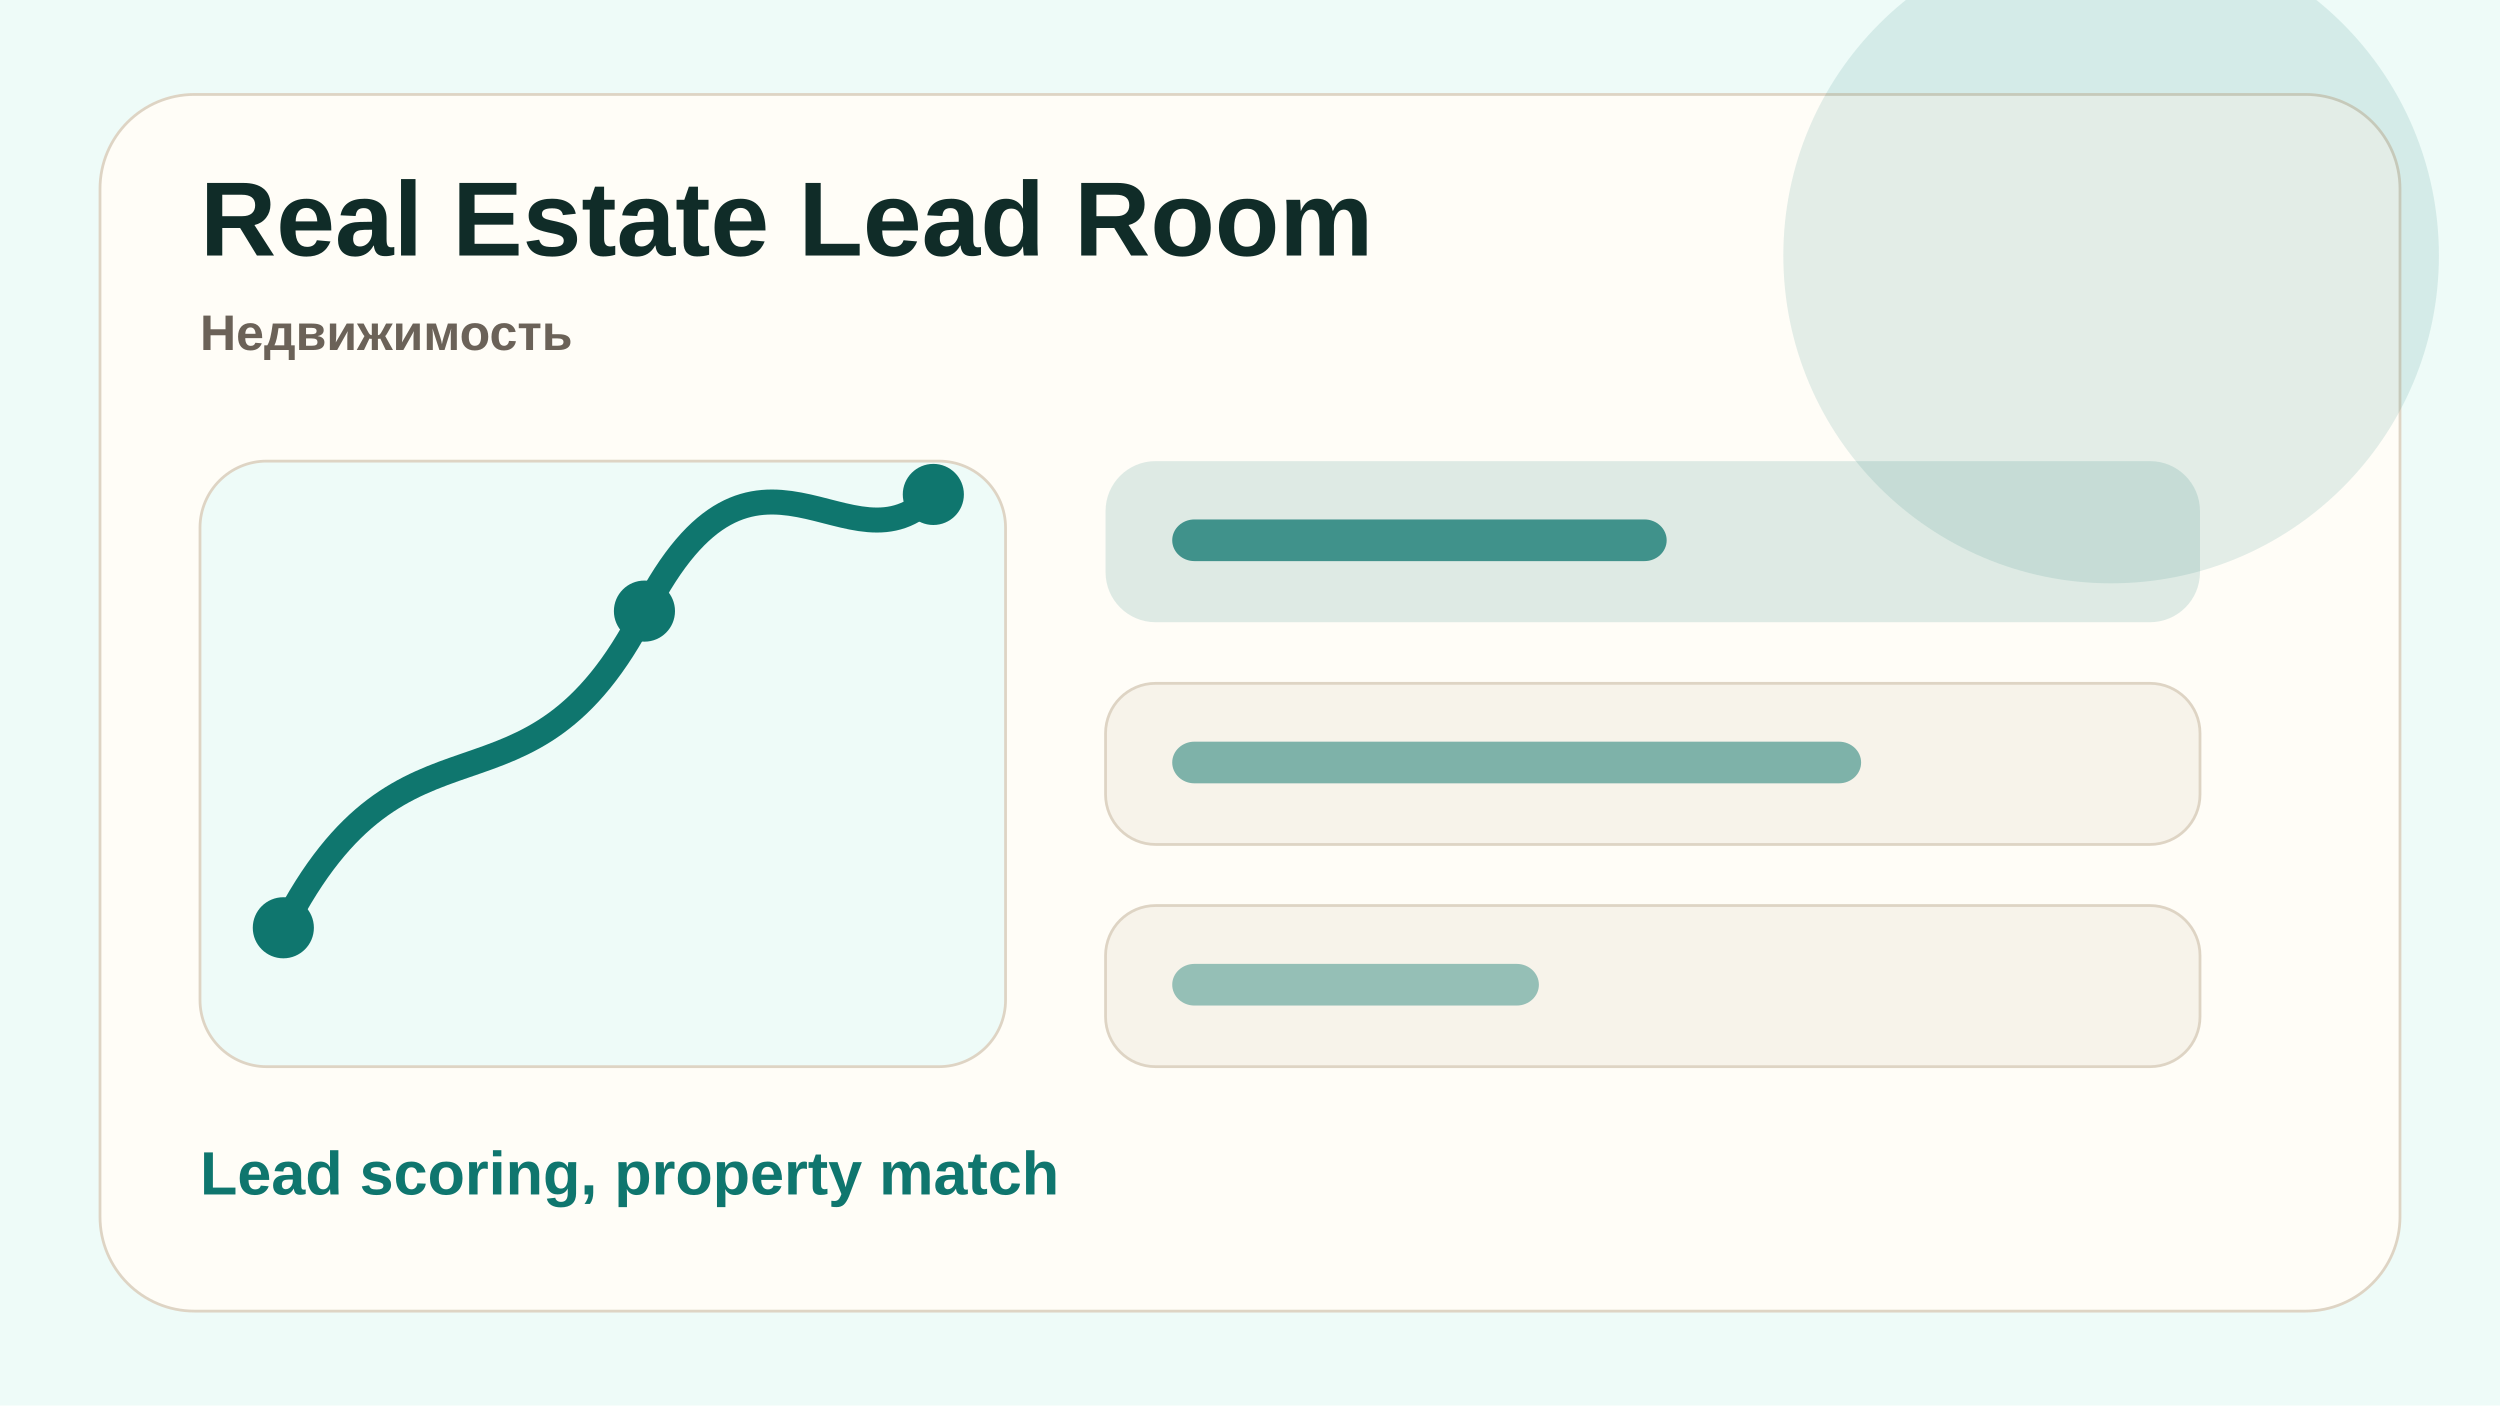
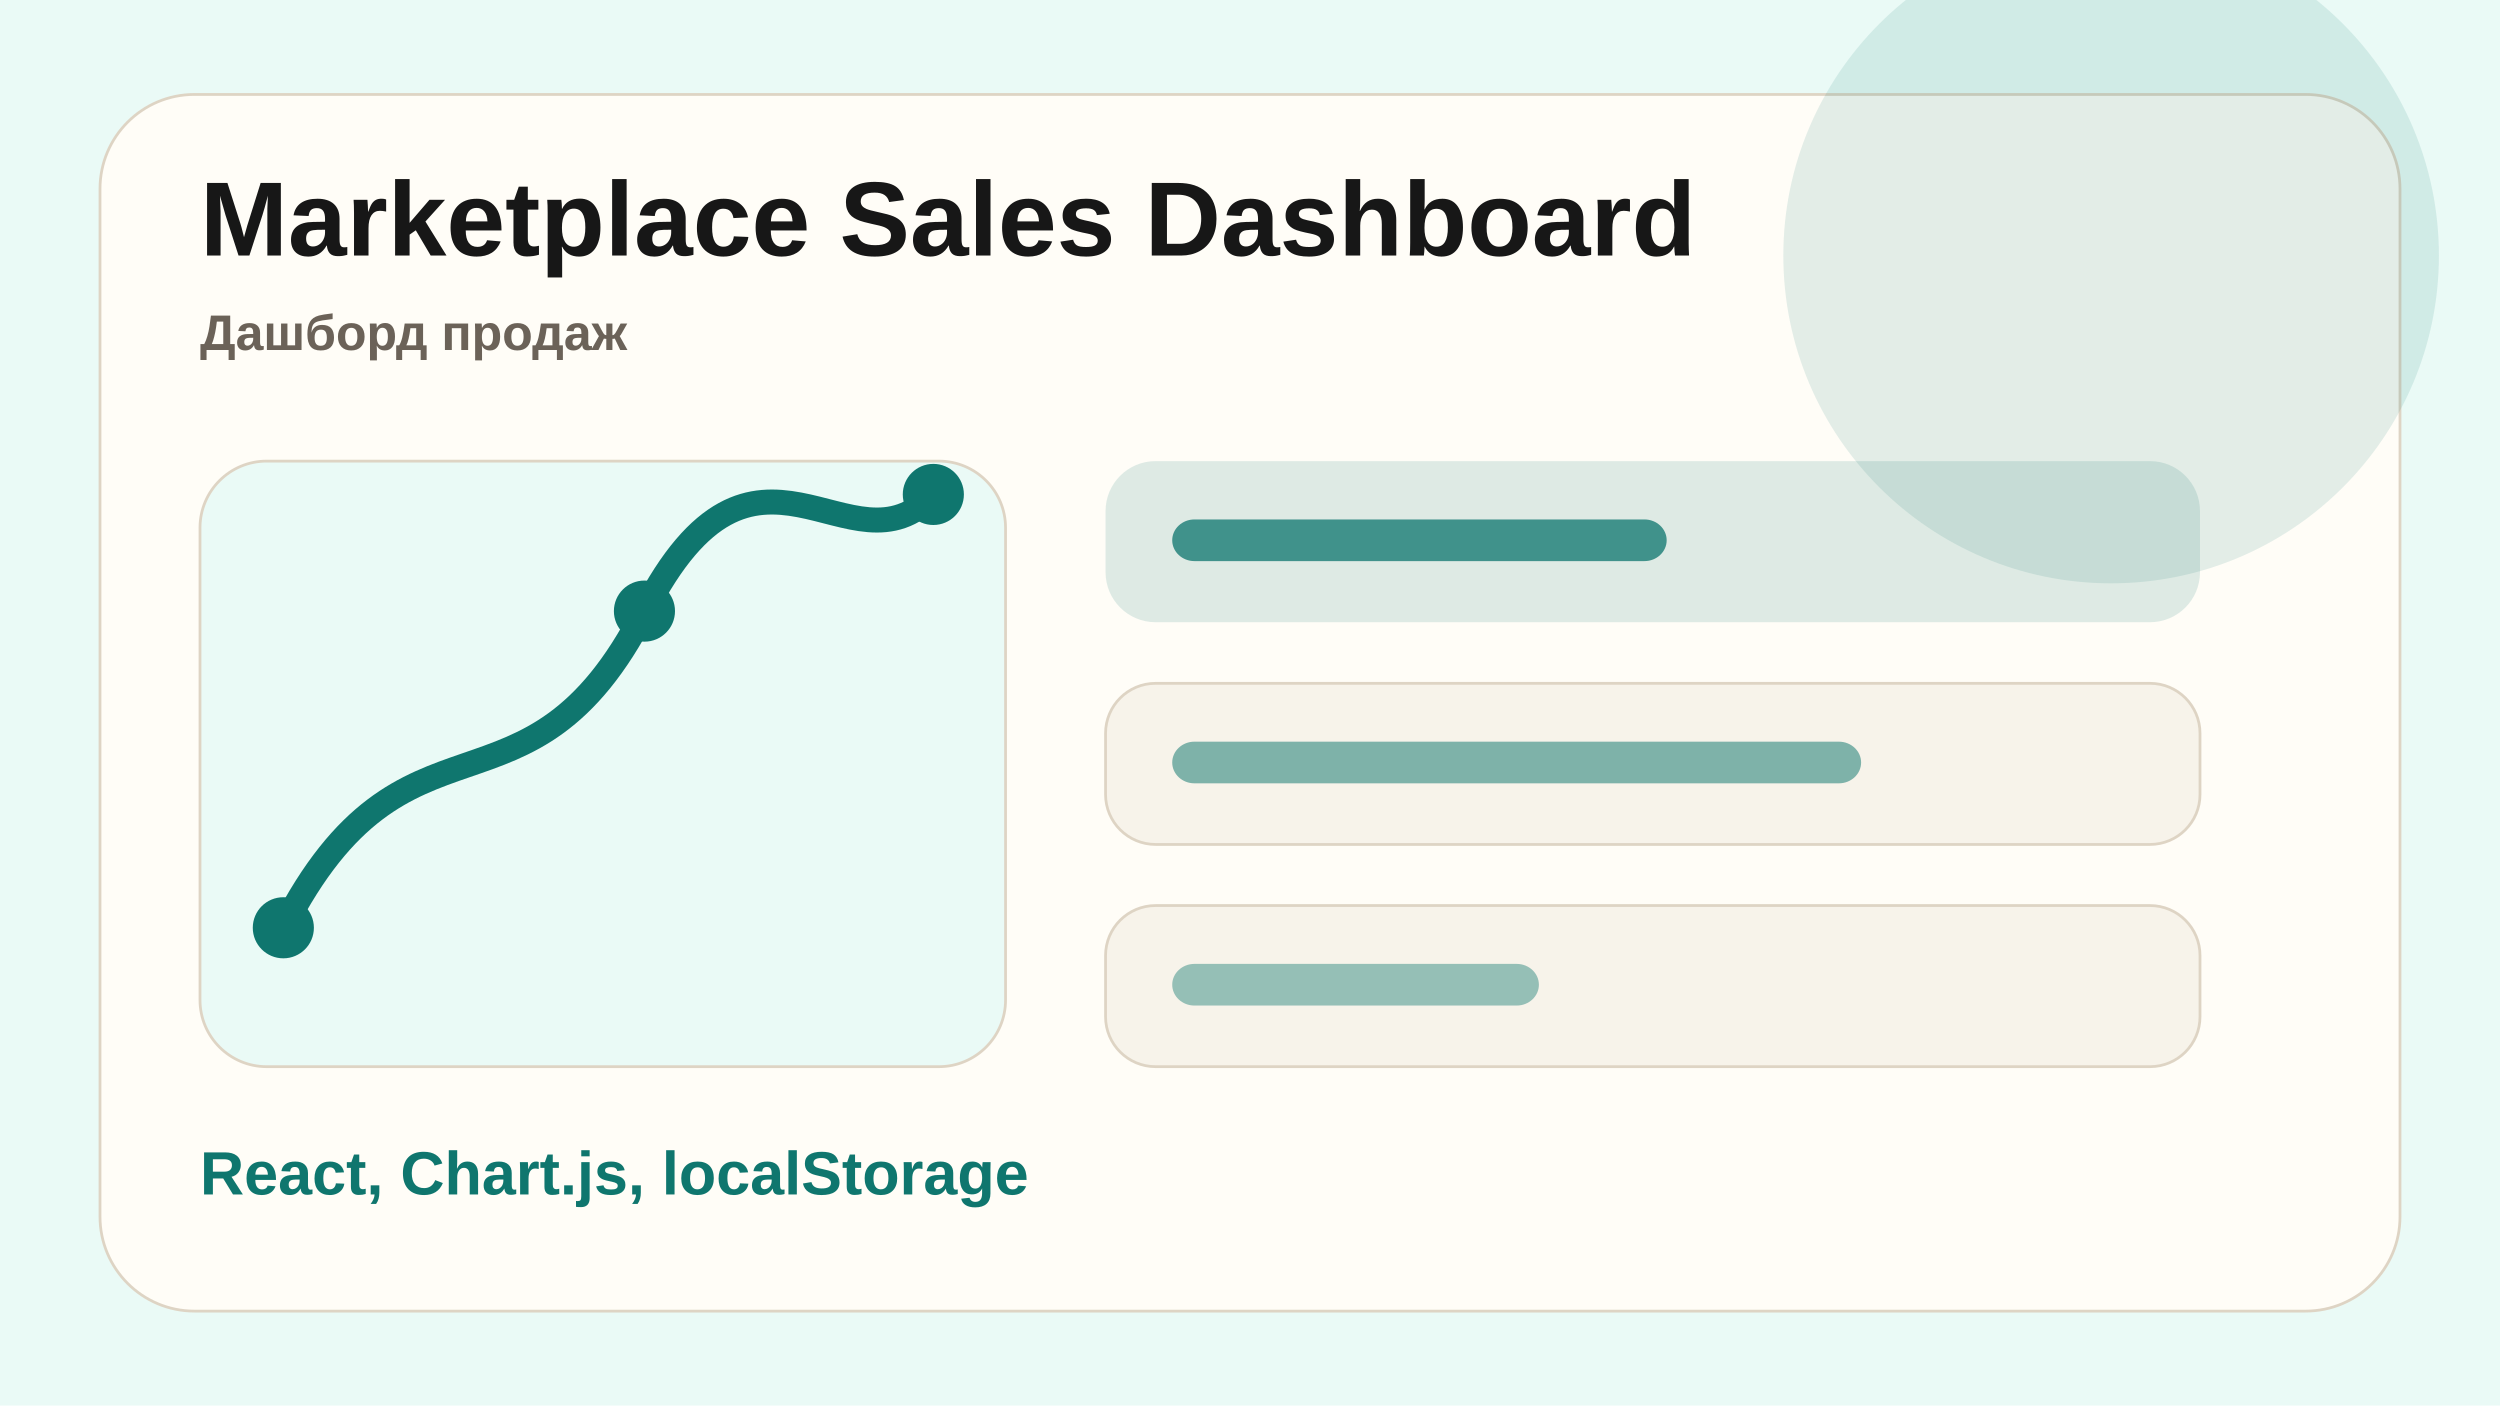
<svg xmlns="http://www.w3.org/2000/svg" width="900" height="506" viewBox="0 0 900 506">
-   <rect width="900" height="506" fill="#eefbf8" />
+   <rect width="900" height="506" fill="#eafaf6" />
  <rect x="36" y="34" width="828" height="438" rx="34" fill="#fffdf7" stroke="#ded4c4" />
  <circle cx="760" cy="92" r="118" fill="#0f766e" opacity=".12" />
-   <text x="72" y="92" fill="#102c28" font-family="Arial" font-size="38" font-weight="900">Real Estate Lead Room</text>
-   <text x="72" y="126" fill="#6b6258" font-family="Arial" font-size="18" font-weight="700">Недвижимость</text>
-   <rect x="72" y="166" width="290" height="218" rx="24" fill="#eefbf8" stroke="#ded4c4" />
+   <text x="72" y="92" fill="#171717" font-family="Arial" font-size="38" font-weight="900">Marketplace Sales Dashboard</text>
+   <text x="72" y="126" fill="#6b6258" font-family="Arial" font-size="18" font-weight="700">Дашборд продаж</text>
+   <rect x="72" y="166" width="290" height="218" rx="24" fill="#eafaf6" stroke="#ded4c4" />
  <rect x="398" y="166" width="394" height="58" rx="18" fill="#0f766e" opacity=".14" />
  <rect x="422" y="187" width="178" height="15" rx="8" fill="#0f766e" opacity=".76" />
  <rect x="398" y="246" width="394" height="58" rx="18" fill="#f7f3ea" stroke="#ded4c4" />
  <rect x="422" y="267" width="248" height="15" rx="8" fill="#0f766e" opacity=".52" />
  <rect x="398" y="326" width="394" height="58" rx="18" fill="#f7f3ea" stroke="#ded4c4" />
  <rect x="422" y="347" width="132" height="15" rx="8" fill="#0f766e" opacity=".42" />
  <path d="M102 334 C146 248 190 302 232 220 C272 142 306 210 336 178" fill="none" stroke="#0f766e" stroke-width="9" stroke-linecap="round" />
  <circle cx="102" cy="334" r="11" fill="#0f766e" />
  <circle cx="232" cy="220" r="11" fill="#0f766e" />
  <circle cx="336" cy="178" r="11" fill="#0f766e" />
-   <text x="72" y="430" fill="#0f766e" font-family="Arial" font-size="22" font-weight="900">Lead scoring, property match</text>
+   <text x="72" y="430" fill="#0f766e" font-family="Arial" font-size="22" font-weight="900">React, Chart.js, localStorage</text>
</svg>
